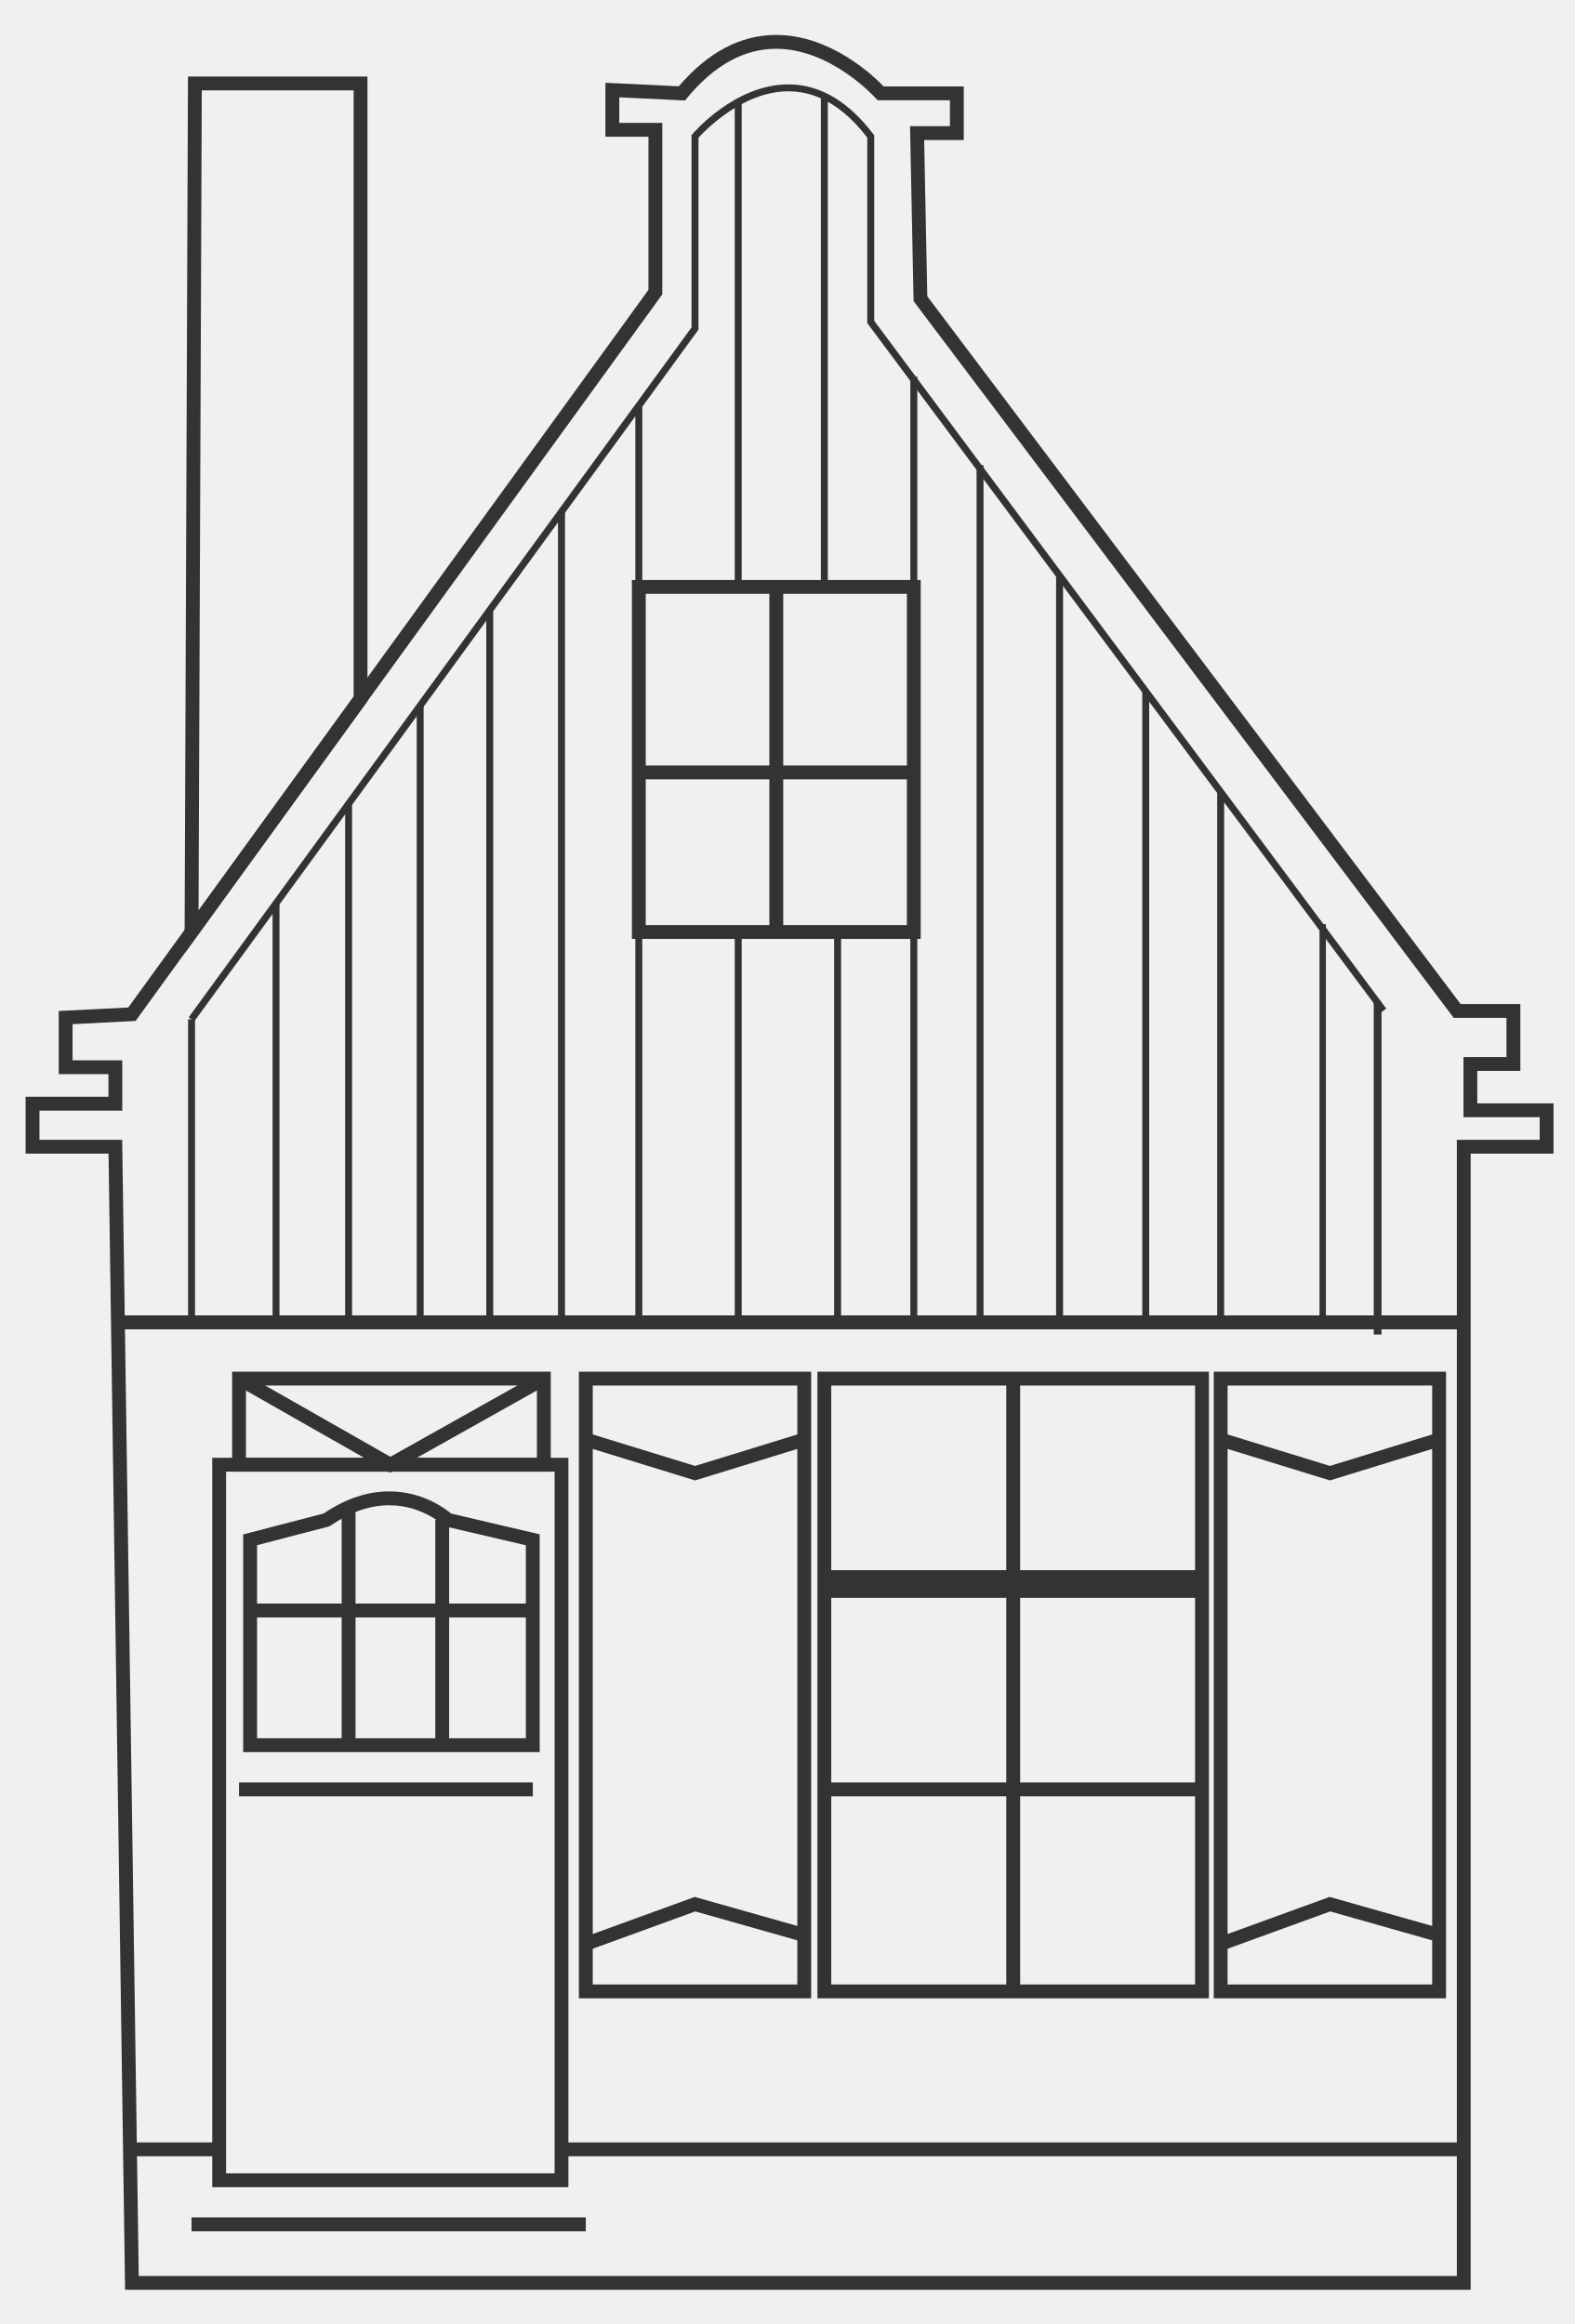
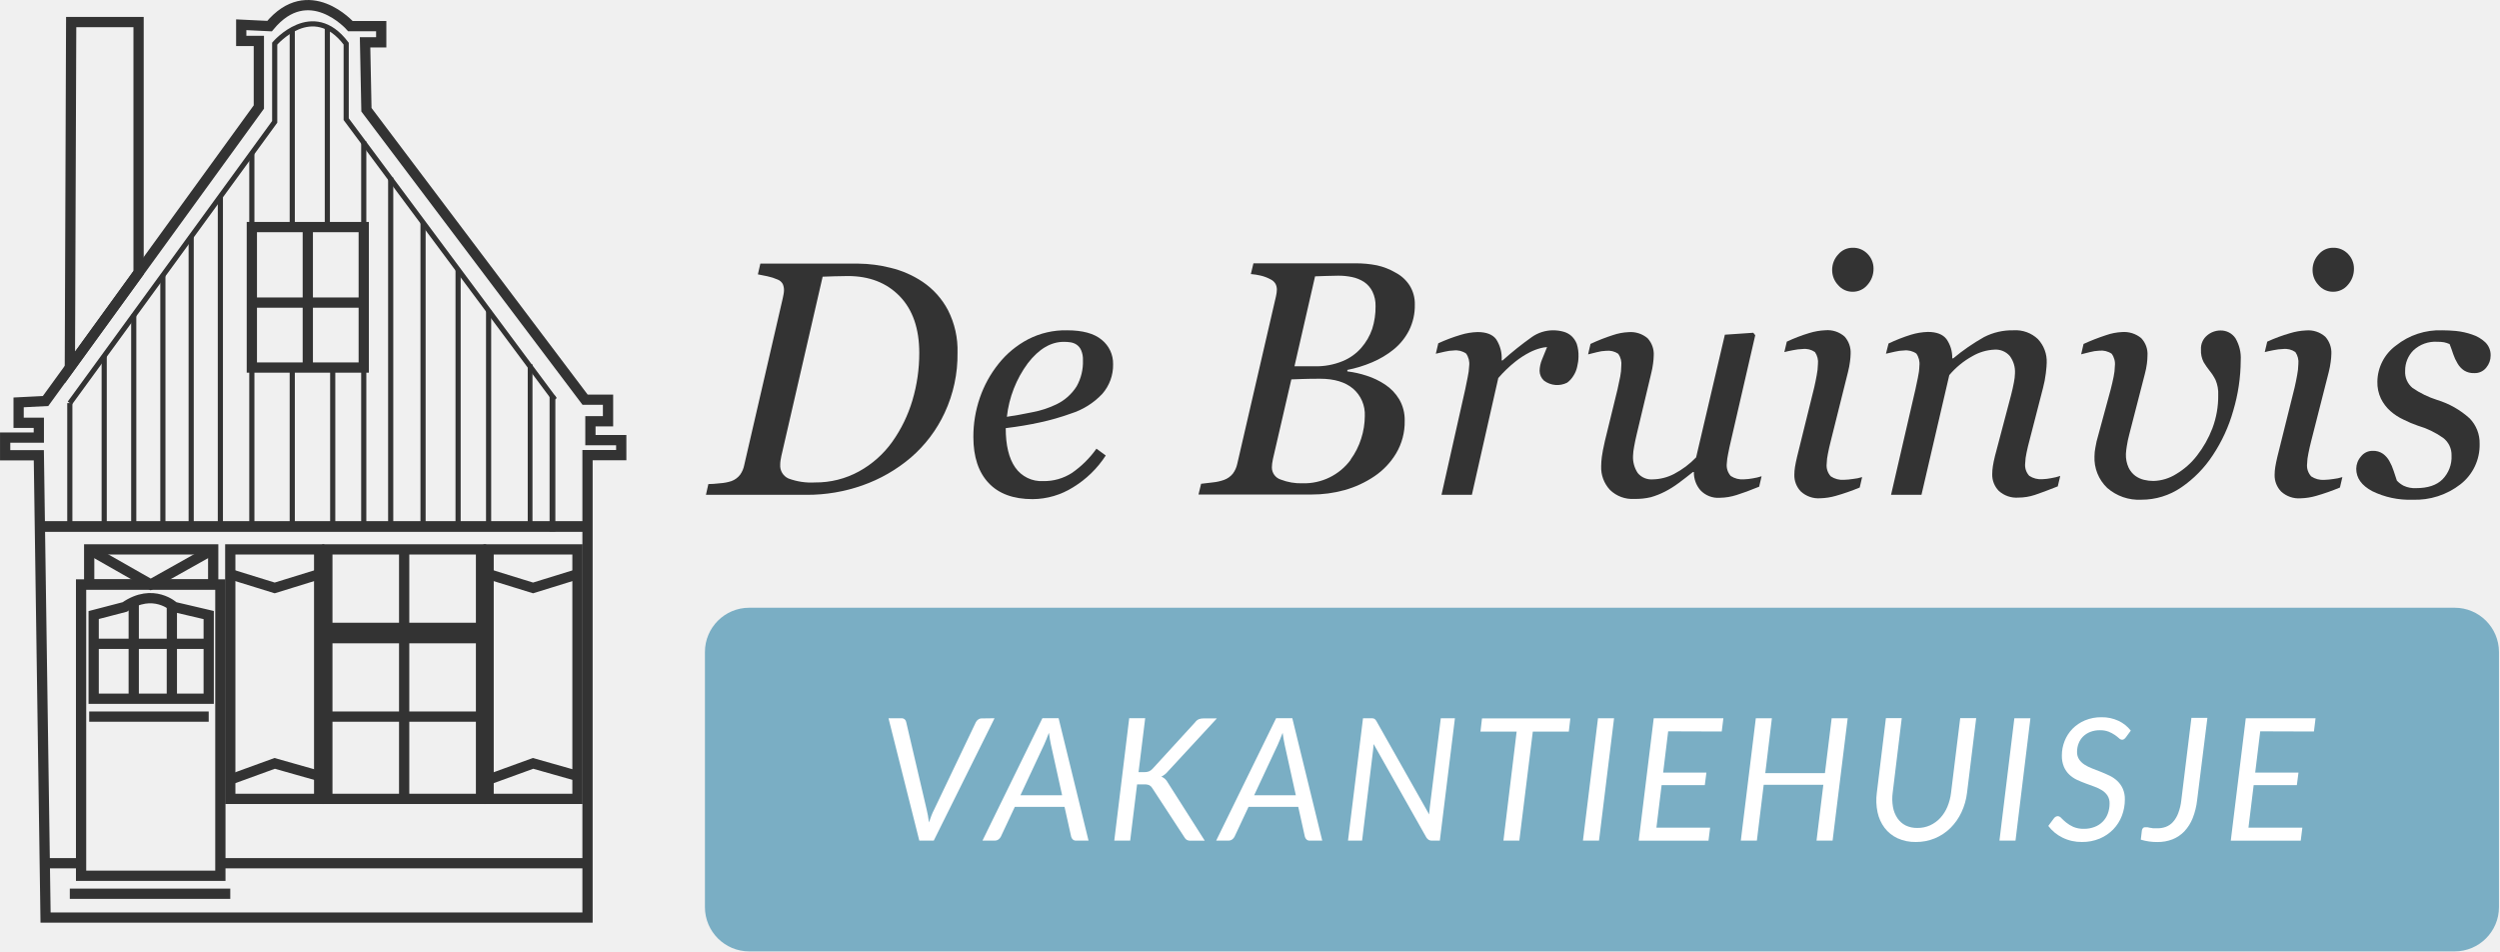
- <svg xmlns="http://www.w3.org/2000/svg" version="1.1" id="Layer_1" x="0px" y="0px" width="77.518px" height="114.419px" viewBox="0 0 77.518 114.419" enable-background="new 0 0 77.518 114.419" xml:space="preserve">
-   <g>
-     <g>
-       <path fill="#333333" d="M45.323,46.226H31.105V28.555h14.218V46.226z M31.787,45.545h12.855v-16.31H31.787V45.545z" />
-     </g>
-     <g>
-       <rect x="31.446" y="37.688" fill="#333333" width="13.537" height="0.682" />
-     </g>
-     <g>
-       <rect x="37.872" y="28.896" fill="#333333" width="0.683" height="16.989" />
-     </g>
-     <g>
-       <rect x="5.805" y="64.763" fill="#333333" width="66.25" height="0.682" />
-     </g>
-     <g>
-       <path fill="#333333" d="M59.51,98.384H40.238V67.533H59.51V98.384z M40.919,97.703h17.909V68.215H40.919V97.703z" />
-     </g>
-     <g>
-       <rect x="40.578" y="77.305" fill="#333333" width="18.592" height="1.362" />
-     </g>
-     <g>
-       <rect x="40.578" y="87.756" fill="#333333" width="18.592" height="0.682" />
-     </g>
-     <g>
-       <rect x="49.534" y="67.874" fill="#333333" width="0.683" height="30.17" />
-     </g>
-     <g>
-       <rect x="5.805" y="64.763" fill="#333333" width="66.25" height="0.682" />
-     </g>
-     <g>
-       <path fill="#333333" d="M72.395,112.736H6.158L5.343,56.798H1.261v-2.801h4.077v-1.113H2.891v-3.109l3.423-0.173L31.921,14.27    V6.732h-2.119V4.075l3.612,0.174C34.849,2.57,36.46,1.72,38.205,1.72c2.69,0,4.801,2.022,5.295,2.537h3.942v2.639h-1.95    l0.154,7.693l26.252,34.842h2.942v3.292h-2.119v1.601h3.752v2.475h-4.079V112.736z M6.83,112.055h64.884V56.116h4.078v-1.111    h-3.751v-2.964h2.117v-1.93h-2.6l-0.102-0.135L44.971,14.823l-0.174-8.61h1.964V4.938h-3.562l-0.103-0.113    c-0.021-0.026-2.185-2.424-4.892-2.424c-1.577,0-3.049,0.812-4.376,2.414L33.72,4.947l-3.236-0.156V6.05h2.118v8.441l-0.064,0.089    L6.674,50.265l-3.102,0.158v1.779h2.447v2.477H1.942v1.438h4.072L6.83,112.055z" />
-     </g>
-     <g>
-       <path fill="#333333" d="M9.084,46.942L9.253,3.767h8.836v30.752L9.084,46.942z M9.933,4.448l-0.159,40.38l7.634-10.53V4.448H9.933    z" />
-     </g>
-     <g>
-       <path fill="#333333" d="M39.93,98.384H28.496V67.533H39.93V98.384z M29.178,97.703h10.071V68.215H29.178V97.703z" />
-     </g>
-     <g>
-       <polygon fill="#333333" points="34.215,72.887 28.737,71.2 28.937,70.549 34.215,72.173 39.489,70.549 39.689,71.2   " />
-     </g>
-     <g>
-       <polygon fill="#333333" points="28.954,96.025 28.72,95.385 34.199,93.392 39.683,94.945 39.497,95.601 34.226,94.106   " />
-     </g>
-     <g>
-       <path fill="#333333" d="M71.182,98.384H59.748V67.533h11.434V98.384z M60.429,97.703H70.5V68.215H60.429V97.703z" />
-     </g>
-     <g>
-       <polygon fill="#333333" points="65.466,72.887 59.988,71.2 60.188,70.549 65.466,72.173 70.74,70.549 70.94,71.2   " />
-     </g>
-     <g>
-       <polygon fill="#333333" points="60.205,96.025 59.971,95.385 65.451,93.392 70.934,94.945 70.748,95.601 65.478,94.106   " />
-     </g>
-     <g>
-       <path fill="#333333" d="M27.98,107.683H10.448V71.773H27.98V107.683z M11.129,107.001H27.3V72.454H11.129V107.001z" />
-     </g>
-     <g>
-       <path fill="#333333" d="M27.111,72.454H11.426v-4.921h15.686V72.454z M12.107,71.773H26.43v-3.559H12.107V71.773z" />
-     </g>
-     <g>
-       <path fill="#333333" d="M26.567,86.262H11.971V75.547l3.963-1.032c1.06-0.722,2.145-1.088,3.224-1.088    c1.643,0,2.756,0.844,3.046,1.09l4.363,1.023V86.262z M12.653,85.579h13.233V76.08l-4.01-0.939l-0.067-0.063    c-0.01-0.01-1.049-0.969-2.65-0.969c-0.955,0-1.926,0.337-2.886,1.002l-0.108,0.049l-3.511,0.915V85.579z" />
-     </g>
-     <g>
-       <rect x="16.819" y="74.217" fill="#333333" width="0.682" height="11.704" />
-     </g>
-     <g>
-       <rect x="21.428" y="74.832" fill="#333333" width="0.681" height="11.089" />
-     </g>
-     <g>
-       <rect x="12.311" y="78.949" fill="#333333" width="13.917" height="0.683" />
-     </g>
-     <g>
-       <rect x="11.767" y="87.756" fill="#333333" width="14.461" height="0.682" />
-     </g>
-     <g>
-       <rect x="9.429" y="109.173" fill="#333333" width="19.407" height="0.682" />
-     </g>
-     <g>
-       <rect x="6.398" y="105.479" fill="#333333" width="4.389" height="0.681" />
-     </g>
-     <g>
-       <rect x="27.64" y="105.479" fill="#333333" width="44.415" height="0.681" />
-     </g>
-     <g>
-       <polygon fill="#333333" points="19.213,72.506 11.598,68.171 11.936,67.577 19.216,71.723 26.604,67.576 26.937,68.172   " />
-     </g>
-     <g>
-       <rect x="31.275" y="20.009" fill="#333333" width="0.342" height="45.178" />
-     </g>
-     <g>
-       <rect x="27.469" y="25.193" fill="#333333" width="0.343" height="39.91" />
-     </g>
-     <g>
-       <rect x="23.937" y="30.018" fill="#333333" width="0.342" height="35.086" />
-     </g>
-     <g>
-       <rect x="20.513" y="34.727" fill="#333333" width="0.34" height="30.377" />
-     </g>
-     <g>
-       <rect x="16.99" y="39.495" fill="#333333" width="0.34" height="25.608" />
-     </g>
-     <g>
-       <rect x="13.417" y="44.474" fill="#333333" width="0.341" height="20.713" />
-     </g>
-     <g>
-       <rect x="9.259" y="50.182" fill="#333333" width="0.341" height="14.922" />
-     </g>
-     <g>
-       <rect x="36.168" y="5.021" fill="#333333" width="0.342" height="23.875" />
-     </g>
-     <g>
-       <rect x="36.168" y="45.885" fill="#333333" width="0.342" height="19.219" />
-     </g>
-     <g>
-       <rect x="40.407" y="4.731" fill="#333333" width="0.343" height="24.164" />
-     </g>
-     <g>
-       <rect x="41.06" y="45.885" fill="#333333" width="0.342" height="19.219" />
-     </g>
-     <g>
-       <rect x="44.812" y="18.541" fill="#333333" width="0.343" height="46.562" />
-     </g>
-     <g>
-       <rect x="48.073" y="22.902" fill="#333333" width="0.341" height="42.201" />
-     </g>
-     <g>
-       <rect x="51.987" y="28.336" fill="#333333" width="0.342" height="36.768" />
-     </g>
-     <g>
-       <rect x="56.228" y="34.031" fill="#333333" width="0.342" height="31.072" />
-     </g>
-     <g>
-       <rect x="59.917" y="38.987" fill="#333333" width="0.342" height="26.116" />
-     </g>
-     <g>
-       <rect x="64.954" y="45.497" fill="#333333" width="0.314" height="19.484" />
-     </g>
-     <g>
-       <rect x="67.623" y="49.365" fill="#333333" width="0.383" height="16.338" />
-     </g>
-     <g>
-       <path fill="#333333" d="M9.566,50.281l-0.275-0.2l24.75-33.961V6.654l0.041-0.048c0.087-0.101,2.114-2.452,4.724-2.452    c0.04,0,0.08,0.001,0.12,0.002c1.498,0.041,2.868,0.869,4.071,2.458l0.036,0.045v9.134L67.95,49.266l0.002-0.001l0.287,0.39    l-0.272,0.202l-0.001-0.001L42.691,15.906V6.774c-1.129-1.472-2.397-2.238-3.772-2.277c-0.037-0.001-0.075-0.002-0.11-0.002    c-2.26,0-4.13,1.959-4.426,2.286v9.45l-0.033,0.044L9.566,50.281z" />
-     </g>
-   </g>
+ <svg xmlns="http://www.w3.org/2000/svg" id="Laag_1" data-name="Laag 1" viewBox="0 0 567.67 216.03">
+   <defs>
+     <style>.cls-1,.cls-2,.cls-3,.cls-4,.cls-5{fill:none;stroke:#333;stroke-miterlimit:10;}.cls-1{stroke-width:2.33px;}.cls-2{stroke-width:4.67px;}.cls-3{stroke-width:1.17px;}.cls-4{stroke-width:1.08px;}.cls-5{stroke-width:1.31px;}.cls-6{fill:#7aaec4;}.cls-7{fill:#fff;}.cls-8{fill:#333;}</style>
+   </defs>
+   <polygon class="cls-1" points="57.21 51.56 69.92 51.56 82.63 51.56 82.63 83.46 57.21 83.46 57.21 51.56" />
+   <line class="cls-1" x1="57.21" y1="68.71" x2="82.63" y2="68.71" />
+   <line class="cls-1" x1="69.92" y1="51.56" x2="69.92" y2="83.46" />
+   <line class="cls-1" x1="9.06" y1="119.55" x2="133.46" y2="119.55" />
+   <polygon class="cls-1" points="74.36 124.75 91.81 124.75 109.27 124.75 109.27 181.4 74.36 181.4 74.36 124.75" />
+   <line class="cls-2" x1="74.36" y1="143.74" x2="109.27" y2="143.74" />
+   <line class="cls-1" x1="74.36" y1="162.72" x2="109.27" y2="162.72" />
+   <line class="cls-1" x1="91.81" y1="124.75" x2="91.81" y2="181.4" />
+   <line class="cls-1" x1="9.06" y1="119.55" x2="133.46" y2="119.55" />
+   <path class="cls-1" d="M10.35,208.35H133.46v-105h7.66V99.94h-7V95.66h4v-4.9h-5.21L83.24,24.92,82.93,9.61h3.67V5.93h-7s-9.49-10.72-18.37,0l-6.43-.31V9.3h4v15L10.35,91.06l-6.12.31V96H8.82v3.37H1.17v4H8.82Z" />
+   <polygon class="cls-1" points="16.17 5.01 31.48 5.01 31.48 61.91 15.87 83.46 16.17 5.01" />
+   <polygon class="cls-1" points="52.31 124.75 72.5 124.75 72.5 181.4 52.31 181.4 52.31 130.38 52.31 124.75" />
+   <polyline class="cls-1" points="72.5 130.38 62.4 133.5 52.31 130.38" />
+   <polyline class="cls-1" points="52.31 177.01 62.4 173.34 72.5 176.2" />
+   <polygon class="cls-1" points="110.99 124.75 131.18 124.75 131.18 181.4 110.99 181.4 110.99 130.38 110.99 124.75" />
+   <polyline class="cls-1" points="131.18 130.38 121.09 133.5 110.99 130.38" />
+   <polyline class="cls-1" points="110.99 177.01 121.09 173.34 131.18 176.2" />
+   <rect class="cls-1" x="18.42" y="132.71" width="31.64" height="66.15" />
+   <rect class="cls-1" x="20.26" y="124.75" width="28.17" height="7.96" />
+   <path class="cls-1" d="M39.55,137.82s-4.72-4.49-11.2,0l-7.07,1.84v19H47.41v-19Z" />
+   <line class="cls-1" x1="30.38" y1="136.66" x2="30.38" y2="158.64" />
+   <line class="cls-1" x1="39.04" y1="158.64" x2="39.04" y2="137.82" />
+   <line class="cls-1" x1="21.28" y1="146.19" x2="47.41" y2="146.19" />
+   <line class="cls-1" x1="20.26" y1="162.72" x2="47.41" y2="162.72" />
+   <line class="cls-1" x1="15.86" y1="202.94" x2="52.31" y2="202.94" />
+   <line class="cls-1" x1="10.17" y1="196.01" x2="18.42" y2="196.01" />
+   <line class="cls-1" x1="50.06" y1="196.01" x2="133.46" y2="196.01" />
+   <polyline class="cls-1" points="20.25 124.75 34.24 132.71 48.43 124.75" />
+   <line class="cls-3" x1="57.21" y1="34.87" x2="57.21" y2="119.7" />
+   <line class="cls-3" x1="50.06" y1="44.61" x2="50.06" y2="119.55" />
+   <line class="cls-3" x1="43.43" y1="53.66" x2="43.43" y2="119.55" />
+   <line class="cls-3" x1="37" y1="62.51" x2="37" y2="119.55" />
+   <line class="cls-3" x1="30.38" y1="71.46" x2="30.38" y2="119.55" />
+   <line class="cls-3" x1="23.67" y1="80.81" x2="23.67" y2="119.7" />
+   <line class="cls-3" x1="15.86" y1="91.53" x2="15.86" y2="119.55" />
+   <line class="cls-3" x1="66.39" y1="6.73" x2="66.39" y2="51.56" />
+   <line class="cls-3" x1="66.39" y1="83.46" x2="66.39" y2="119.55" />
+   <line class="cls-3" x1="74.36" y1="6.19" x2="74.36" y2="51.56" />
+   <line class="cls-3" x1="75.58" y1="83.46" x2="75.58" y2="119.55" />
+   <line class="cls-3" x1="82.63" y1="32.11" x2="82.63" y2="119.55" />
+   <line class="cls-3" x1="88.75" y1="40.31" x2="88.75" y2="119.55" />
+   <line class="cls-3" x1="96.1" y1="50.51" x2="96.1" y2="119.55" />
+   <line class="cls-3" x1="104.06" y1="61.2" x2="104.06" y2="119.55" />
+   <line class="cls-3" x1="110.99" y1="70.51" x2="110.99" y2="119.55" />
+   <line class="cls-4" x1="120.42" y1="82.73" x2="120.42" y2="119.32" />
+   <line class="cls-5" x1="125.5" y1="89.99" x2="125.5" y2="120.67" />
+   <path class="cls-3" d="M15.86,91.53,62.4,27.67V9.91S71-.19,78.64,9.91V27.06L126,90.72,125.5,90" />
+   <rect class="cls-6" x="160.13" y="138" width="407.53" height="78.03" rx="10.06" ry="10.06" />
+   <path class="cls-7" d="M225.92,163.09l-13.81,27.79h-3.28l-7-27.79h2.91a1.11,1.11,0,0,1,.77.25,1,1,0,0,1,.34.62l4.65,19.86q.15.62.29,1.37t.23,1.56q.27-.81.56-1.56a12.94,12.94,0,0,1,.62-1.37L221.67,164a1.64,1.64,0,0,1,.51-.6,1.33,1.33,0,0,1,.82-.27Z" />
+   <path class="cls-7" d="M247.27,190.88h-2.79a1.1,1.1,0,0,1-.76-.24,1.33,1.33,0,0,1-.39-.63l-1.51-6.79H230.52L227.34,190a1.71,1.71,0,0,1-.53.61,1.33,1.33,0,0,1-.8.26h-2.83l13.61-27.79h3.68Zm-6-10.3-2.54-11.5q-.1-.52-.23-1.21t-.23-1.48q-.29.81-.58,1.49l-.52,1.22-5.37,11.48Z" />
+   <path class="cls-7" d="M258.63,175.33h1.28a2.89,2.89,0,0,0,1.11-.18,2.46,2.46,0,0,0,.84-.63L271.49,164a2.08,2.08,0,0,1,.85-.7,2.81,2.81,0,0,1,1-.17h3.08l-11.09,12a4.58,4.58,0,0,1-1.51,1.22,2.92,2.92,0,0,1,.82.51,3.11,3.11,0,0,1,.65.86l8.38,13.17h-3.12a1.84,1.84,0,0,1-1-.2,1.75,1.75,0,0,1-.5-.57L261.78,179a1.78,1.78,0,0,0-.68-.69,2.76,2.76,0,0,0-1.22-.2H258.3l-1.57,12.76h-3.61l3.39-27.79h3.63Z" />
+   <path class="cls-7" d="M300.36,190.88h-2.79a1.1,1.1,0,0,1-.76-.24,1.33,1.33,0,0,1-.39-.63l-1.51-6.79H283.61L280.43,190a1.71,1.71,0,0,1-.53.61,1.33,1.33,0,0,1-.8.26h-2.83l13.61-27.79h3.68Zm-6-10.3-2.54-11.5q-.1-.52-.23-1.21t-.23-1.48q-.29.81-.58,1.49l-.52,1.22-5.37,11.48Z" />
+   <path class="cls-7" d="M330.5,163.09l-3.43,27.79h-1.8a1.37,1.37,0,0,1-.72-.17,1.85,1.85,0,0,1-.52-.51l-12-21.25q0,.39-.06.73t-.06.65l-2.5,20.55h-3.2l3.41-27.79h1.88a1.54,1.54,0,0,1,.7.12,1.36,1.36,0,0,1,.45.5l12,21.23q0-.45.07-.85t.07-.76l2.5-20.24Z" />
+   <path class="cls-7" d="M356.37,166.13h-8.18l-3.06,24.74h-3.61l3-24.74h-8.22l.35-3h20.07Z" />
+   <path class="cls-7" d="M363.23,190.88h-3.65L363,163.09h3.65Z" />
+   <path class="cls-7" d="M378.94,166.06l-1.14,9.37h9.83l-.37,2.85h-9.81l-1.18,9.66h12.2l-.37,2.95H372.25l3.41-27.79h15.82l-.37,3Z" />
+   <path class="cls-7" d="M419.72,163.09l-3.43,27.79h-3.65l1.55-12.68H400.64l-1.55,12.68h-3.65l3.41-27.79h3.65L401,175.56h13.55l1.53-12.47Z" />
+   <path class="cls-7" d="M435.58,188a6.75,6.75,0,0,0,2.87-.6,7.31,7.31,0,0,0,2.29-1.66,8.64,8.64,0,0,0,1.62-2.53,11.78,11.78,0,0,0,.84-3.22l2.08-16.93h3.63L446.83,180a14.31,14.31,0,0,1-1.26,4.43,12.49,12.49,0,0,1-2.48,3.55,11,11,0,0,1-7.89,3.21,9.59,9.59,0,0,1-4.16-.85,7.87,7.87,0,0,1-2.94-2.36,9,9,0,0,1-1.6-3.55,13,13,0,0,1-.16-4.43l2.06-16.93H432L429.94,180a10.61,10.61,0,0,0,.06,3.22,6.65,6.65,0,0,0,1,2.54,5,5,0,0,0,1.87,1.67A5.82,5.82,0,0,0,435.58,188Z" />
+   <path class="cls-7" d="M457.84,190.88h-3.65l3.39-27.79h3.65Z" />
+   <path class="cls-7" d="M482.93,167.4a2.27,2.27,0,0,1-.41.42.76.76,0,0,1-.47.15,1.07,1.07,0,0,1-.7-.34,9,9,0,0,0-.94-.74,7.44,7.44,0,0,0-1.39-.74,5.32,5.32,0,0,0-2-.34,5.92,5.92,0,0,0-2.21.39,4.81,4.81,0,0,0-1.64,1.06,4.52,4.52,0,0,0-1,1.56,5.22,5.22,0,0,0-.35,1.92,3,3,0,0,0,.47,1.7,4.28,4.28,0,0,0,1.22,1.18,9.25,9.25,0,0,0,1.74.87l2,.78q1,.4,2,.88a7.05,7.05,0,0,1,1.74,1.2,5.56,5.56,0,0,1,1.22,1.73,5.8,5.8,0,0,1,.47,2.44,10.25,10.25,0,0,1-.68,3.73,9.12,9.12,0,0,1-1.95,3.07,9.32,9.32,0,0,1-3.07,2.09,10.17,10.17,0,0,1-4.05.78,9.73,9.73,0,0,1-4.43-1,9,9,0,0,1-3.21-2.65l1.28-1.73a1.25,1.25,0,0,1,.39-.35,1,1,0,0,1,.5-.14,1.18,1.18,0,0,1,.79.44,12.69,12.69,0,0,0,1.09,1,7.43,7.43,0,0,0,1.63,1,5.92,5.92,0,0,0,2.42.44,6.5,6.5,0,0,0,2.41-.43,5.08,5.08,0,0,0,3-3,6.45,6.45,0,0,0,.41-2.34,3.17,3.17,0,0,0-.47-1.77,4.07,4.07,0,0,0-1.22-1.19,9,9,0,0,0-1.73-.84l-2-.73q-1-.37-2-.83a6.7,6.7,0,0,1-1.73-1.18,5.45,5.45,0,0,1-1.22-1.76,6.35,6.35,0,0,1-.47-2.58,8.83,8.83,0,0,1,.62-3.28,8.36,8.36,0,0,1,1.78-2.77,8.6,8.6,0,0,1,2.84-1.92,9.5,9.5,0,0,1,3.77-.72,8.8,8.8,0,0,1,3.84.81,7.73,7.73,0,0,1,2.81,2.23Z" />
+   <path class="cls-7" d="M499.1,181.67a16,16,0,0,1-1,4.08,9.51,9.51,0,0,1-1.88,3,7.6,7.6,0,0,1-2.7,1.83,9.2,9.2,0,0,1-3.46.62,12.61,12.61,0,0,1-3.76-.54l.25-2.11a1.13,1.13,0,0,1,.23-.5.69.69,0,0,1,.56-.21,2.34,2.34,0,0,1,.46,0l.56.12c.21,0,.46.08.74.12a8.51,8.51,0,0,0,1,0,5.43,5.43,0,0,0,1.9-.33,4.15,4.15,0,0,0,1.6-1.09,6.34,6.34,0,0,0,1.2-2,11.82,11.82,0,0,0,.71-3l2.29-18.65h3.63Z" />
+   <path class="cls-7" d="M513.43,166.06l-1.14,9.37h9.83l-.37,2.85h-9.81l-1.18,9.66H523l-.37,2.95H506.74l3.41-27.79H526l-.37,3Z" />
+   <path class="cls-8" d="M217.51,80.1a31.25,31.25,0,0,1-2.92,13.63,30.21,30.21,0,0,1-7.66,10.15,34.74,34.74,0,0,1-11,6.33,37.6,37.6,0,0,1-12.67,2.15h-22.9l.55-2.44q1,0,2.72-.19a10.35,10.35,0,0,0,2.5-.48,4.36,4.36,0,0,0,2-1.46,5.65,5.65,0,0,0,.94-2.24l8.73-37.77q.11-.44.2-1a5.38,5.38,0,0,0,.09-.87,3.41,3.41,0,0,0-.28-1.42,2.21,2.21,0,0,0-1.13-1,12,12,0,0,0-2.37-.76q-1.41-.31-2.15-.43l.56-2.44H195a31.14,31.14,0,0,1,7.25.94A22.4,22.4,0,0,1,209.59,64a17.67,17.67,0,0,1,5.75,6.42A20,20,0,0,1,217.51,80.1Zm-8.69.05q0-8.29-4.44-12.88t-11.81-4.59q-1.52,0-3.15.06l-2.55.09-9.39,40.76q-.11.52-.18,1a6,6,0,0,0-.07.92,3.2,3.2,0,0,0,1.85,3.13,14.77,14.77,0,0,0,6.07.91,20.34,20.34,0,0,0,10-2.52,22.71,22.71,0,0,0,7.53-6.7,31.93,31.93,0,0,0,4.59-9.44A37.51,37.51,0,0,0,208.82,80.15Z" />
+   <path class="cls-8" d="M252.85,82.7a9.91,9.91,0,0,1-2.46,6.74,16.68,16.68,0,0,1-7.16,4.48,54.43,54.43,0,0,1-7,2q-3.52.78-7.77,1.3,0,5.85,2.16,8.93a7.25,7.25,0,0,0,6.35,3.09,11.66,11.66,0,0,0,6.53-1.85,22.71,22.71,0,0,0,5.57-5.51l2.11,1.55a23.2,23.2,0,0,1-7.4,7.21,17.49,17.49,0,0,1-9.21,2.7q-6.55,0-10-3.67t-3.46-10.41a27.12,27.12,0,0,1,1.46-8.91,25.79,25.79,0,0,1,4.27-7.76,21.11,21.11,0,0,1,6.71-5.55A18.44,18.44,0,0,1,242.38,75q5.33,0,7.9,2.17A6.93,6.93,0,0,1,252.85,82.7ZM246,81.79a5.23,5.23,0,0,0-.41-2.27,3,3,0,0,0-1-1.24,3.43,3.43,0,0,0-1.41-.55,10.22,10.22,0,0,0-1.52-.11q-4.44,0-8.19,4.87a25.09,25.09,0,0,0-4.75,12.15q2.59-.37,5.85-1.05A21.45,21.45,0,0,0,240,91.8a11.09,11.09,0,0,0,4.57-4.08A11.28,11.28,0,0,0,246,81.79Z" />
+   <path class="cls-8" d="M317.06,61.93a8.44,8.44,0,0,1,3.18,2.94,7.88,7.88,0,0,1,1.15,4.27,12.6,12.6,0,0,1-1.33,5.92,13.47,13.47,0,0,1-3.48,4.29,20.32,20.32,0,0,1-4.94,2.94A28.44,28.44,0,0,1,306.06,84v.33a22.93,22.93,0,0,1,4.44,1,16.62,16.62,0,0,1,4.15,2,10.4,10.4,0,0,1,3.2,3.35,9.24,9.24,0,0,1,1.24,4.87,13.94,13.94,0,0,1-1.94,7.38,16.52,16.52,0,0,1-4.91,5.2,23.41,23.41,0,0,1-6.83,3.16,27.77,27.77,0,0,1-7.5,1H272.25l.59-2.44q.89-.07,2.66-.31a10.73,10.73,0,0,0,2.55-.57,4.5,4.5,0,0,0,2-1.42,5.73,5.73,0,0,0,1-2.2l8.81-38.11q.07-.37.13-.72a4.61,4.61,0,0,0,.06-.72,2.77,2.77,0,0,0-.31-1.35,2.53,2.53,0,0,0-1.09-1,8.8,8.8,0,0,0-2.27-.87,14.69,14.69,0,0,0-2.24-.35l.59-2.44h23.16a24.64,24.64,0,0,1,4.9.46A14.69,14.69,0,0,1,317.06,61.93ZM306.8,104.36a16.4,16.4,0,0,0,2.41-4.78,17,17,0,0,0,.82-5.11,7.72,7.72,0,0,0-2.67-6.22Q304.69,86,299.86,86q-2.34,0-4,.06l-2.52.09-4.19,18.11q-.11.53-.17,1a6.89,6.89,0,0,0-.06.85,2.88,2.88,0,0,0,2,2.78,12.65,12.65,0,0,0,5,.85,13.12,13.12,0,0,0,10.9-5.34ZM309.21,79a12.91,12.91,0,0,0,2.5-4.31,16.26,16.26,0,0,0,.76-5.16,7.2,7.2,0,0,0-.71-3.33A5.7,5.7,0,0,0,309.83,64a8.17,8.17,0,0,0-2.71-1.09A15,15,0,0,0,304,62.6q-1.22,0-2.73.06l-2.54.09-4.68,20.42h4.63A15.72,15.72,0,0,0,305,82,11.31,11.31,0,0,0,309.21,79Z" />
+   <path class="cls-8" d="M358.57,81a9.86,9.86,0,0,1-.3,2.28,6.17,6.17,0,0,1-.85,2.05A5.49,5.49,0,0,1,356,86.89a5,5,0,0,1-5.27-.46,3.08,3.08,0,0,1-1-2.22,7.17,7.17,0,0,1,.55-2.57q.56-1.42,1.15-2.83a7.28,7.28,0,0,0-1.46.24,12.23,12.23,0,0,0-2.46.94,19.72,19.72,0,0,0-3.27,2.11,28.89,28.89,0,0,0-3.89,3.74l-6,26.52h-6.9l5.4-24q.18-.89.54-2.67a15.13,15.13,0,0,0,.35-2.63,4,4,0,0,0-.7-2.78,4.06,4.06,0,0,0-2.81-.7,10,10,0,0,0-2.07.28q-1.26.28-2,.46l.56-2.37a38.12,38.12,0,0,1,5.1-1.92,14.34,14.34,0,0,1,3.81-.63q3,0,4.22,1.61a7.77,7.77,0,0,1,1.26,4.83h.22A75.86,75.86,0,0,1,348,76.51,8.44,8.44,0,0,1,352.8,75a8.87,8.87,0,0,1,2.29.3,4.5,4.5,0,0,1,1.89,1,4.85,4.85,0,0,1,1.2,1.79A8.62,8.62,0,0,1,358.57,81Z" />
+   <path class="cls-8" d="M384.78,107.18h-.22q-1.7,1.37-3.26,2.52a22.34,22.34,0,0,1-3.07,1.92A17.54,17.54,0,0,1,375,112.9a15,15,0,0,1-3.77.39,7.26,7.26,0,0,1-5.51-2.05,7.47,7.47,0,0,1-2-5.38,17.83,17.83,0,0,1,.15-2.11q.15-1.22.7-3.63l2.87-11.73q.37-1.63.61-2.89a12.82,12.82,0,0,0,.24-2.4,4,4,0,0,0-.68-2.76,4.06,4.06,0,0,0-2.79-.68,9,9,0,0,0-2.07.31l-2,.5.55-2.38a43.26,43.26,0,0,1,5.09-2,12.82,12.82,0,0,1,3.53-.67,5.94,5.94,0,0,1,4.35,1.39,5.33,5.33,0,0,1,1.39,3.94,15.07,15.07,0,0,1-.15,1.81,18.93,18.93,0,0,1-.44,2.29l-3.26,13.69q-.37,1.55-.61,2.9a12.71,12.71,0,0,0-.24,2.05,6.44,6.44,0,0,0,1.07,3.92,4,4,0,0,0,3.4,1.44,10.88,10.88,0,0,0,4.86-1.24,19.44,19.44,0,0,0,5-3.76L391.82,76l6.45-.44.45.56L393.22,100q-.37,1.52-.66,3.05a13.42,13.42,0,0,0-.3,2.16,3.62,3.62,0,0,0,.9,2.87,4.7,4.7,0,0,0,3,.76,12.7,12.7,0,0,0,2-.22,11.86,11.86,0,0,0,2-.48l-.55,2.37q-3.07,1.26-5.12,1.89a13,13,0,0,1-3.79.63,5.49,5.49,0,0,1-4.46-1.74A6.13,6.13,0,0,1,384.78,107.18Z" />
+   <path class="cls-8" d="M423,108.33l-.55,2.37A48.91,48.91,0,0,1,417,112.6a14,14,0,0,1-3.48.54,5.89,5.89,0,0,1-4.44-1.54,5.26,5.26,0,0,1-1.48-3.8,11.24,11.24,0,0,1,.15-1.78q.15-.93.48-2.33L412.11,88q.3-1.29.57-2.78a14,14,0,0,0,.28-2.52,4,4,0,0,0-.68-2.76,4.06,4.06,0,0,0-2.79-.69,12.12,12.12,0,0,0-2.16.26q-1.35.26-2,.44l.56-2.37A36.36,36.36,0,0,1,411,75.62a14.62,14.62,0,0,1,3.62-.63,5.83,5.83,0,0,1,4.4,1.44,5.42,5.42,0,0,1,1.37,3.89,15.09,15.09,0,0,1-.15,1.81,18.9,18.9,0,0,1-.44,2.3l-3.93,15.74q-.37,1.44-.64,2.83a12.19,12.19,0,0,0-.28,2.28,3.61,3.61,0,0,0,.94,2.89,4.77,4.77,0,0,0,3,.78,15.44,15.44,0,0,0,2-.19A10.24,10.24,0,0,0,423,108.33ZM425.59,61a5.43,5.43,0,0,1-1.37,3.68,4.33,4.33,0,0,1-3.4,1.57,4.27,4.27,0,0,1-3.26-1.5,4.93,4.93,0,0,1-1.37-3.42,5.13,5.13,0,0,1,1.37-3.55,4.24,4.24,0,0,1,3.26-1.52,4.5,4.5,0,0,1,3.44,1.42A4.7,4.7,0,0,1,425.59,61Z" />
+   <path class="cls-8" d="M468,108.07l-.56,2.37q-3.34,1.33-5.2,1.94a11.93,11.93,0,0,1-3.75.61,5.93,5.93,0,0,1-4.46-1.54,5.25,5.25,0,0,1-1.48-3.8,12.09,12.09,0,0,1,.15-1.8q.15-1,.48-2.32l3.65-13.81q.41-1.59.65-2.89a12,12,0,0,0,.24-2.07,6,6,0,0,0-1.18-3.93,4.23,4.23,0,0,0-3.49-1.44,10.92,10.92,0,0,0-5,1.48,18.65,18.65,0,0,0-5.25,4.3l-6.32,27.18h-6.91l5.55-24,.54-2.57a14,14,0,0,0,.35-2.72,4,4,0,0,0-.7-2.78,4.09,4.09,0,0,0-2.82-.7,10.11,10.11,0,0,0-2.08.28q-1.26.28-2,.46L429,78A38.49,38.49,0,0,1,434.1,76a14.49,14.49,0,0,1,3.83-.63q2.94,0,4.2,1.59a7.23,7.23,0,0,1,1.34,4.41h.22a47.21,47.21,0,0,1,7-4.83A14,14,0,0,1,457.41,75,7.34,7.34,0,0,1,462.93,77a7.42,7.42,0,0,1,2,5.39q0,.67-.2,2.37a24.27,24.27,0,0,1-.65,3.37L461,100.07q-.33,1.19-.65,2.72a12.78,12.78,0,0,0-.31,2.39,3.58,3.58,0,0,0,.93,2.87,4.8,4.8,0,0,0,3,.76,12.08,12.08,0,0,0,2-.24A12.8,12.8,0,0,0,468,108.07Z" />
+   <path class="cls-8" d="M509,81.84a40.43,40.43,0,0,1-1.7,11.42,35.59,35.59,0,0,1-4.66,10.13,26.23,26.23,0,0,1-7.14,7.28,15.94,15.94,0,0,1-9.1,2.8,10.9,10.9,0,0,1-7.73-2.68,9.36,9.36,0,0,1-2.89-7.2,10.43,10.43,0,0,1,.2-1.93q.2-1.07.28-1.44l3.22-11.85q.37-1.44.65-2.83a12.6,12.6,0,0,0,.28-2.43,3.93,3.93,0,0,0-.72-2.78,4.14,4.14,0,0,0-2.83-.7,9.67,9.67,0,0,0-2.11.32l-2,.5.55-2.35a48,48,0,0,1,5.13-2,12.77,12.77,0,0,1,3.57-.7,6.13,6.13,0,0,1,4.39,1.37,5.24,5.24,0,0,1,1.43,4,15.14,15.14,0,0,1-.13,1.8,17.44,17.44,0,0,1-.46,2.31l-3.56,13.81a23.92,23.92,0,0,0-.56,2.7,15.78,15.78,0,0,0-.19,1.67,6.93,6.93,0,0,0,.61,3.13,5.06,5.06,0,0,0,1.54,1.87,5.67,5.67,0,0,0,1.94.89,9,9,0,0,0,2.16.26,10.18,10.18,0,0,0,5.2-1.59,16.77,16.77,0,0,0,4.68-4.15,24.1,24.1,0,0,0,3.51-6.2,20.74,20.74,0,0,0,1.33-7.57,7.74,7.74,0,0,0-.61-3.43,11.14,11.14,0,0,0-1.35-2.09,17.68,17.68,0,0,1-1.35-1.94,5.61,5.61,0,0,1-.61-2.87,3.86,3.86,0,0,1,1.41-3.22,4.7,4.7,0,0,1,3-1.11,4,4,0,0,1,3.42,1.76A8.79,8.79,0,0,1,509,81.84Z" />
+   <path class="cls-8" d="M532.09,108.33l-.55,2.37a48.91,48.91,0,0,1-5.44,1.91,14,14,0,0,1-3.48.54,5.89,5.89,0,0,1-4.44-1.54,5.26,5.26,0,0,1-1.48-3.8,11.24,11.24,0,0,1,.15-1.78q.15-.93.48-2.33L521.24,88q.3-1.29.57-2.78a14,14,0,0,0,.28-2.52,4,4,0,0,0-.68-2.76,4.06,4.06,0,0,0-2.79-.69,12.12,12.12,0,0,0-2.16.26q-1.35.26-2,.44l.56-2.37a36.36,36.36,0,0,1,5.18-1.92,14.62,14.62,0,0,1,3.62-.63,5.83,5.83,0,0,1,4.4,1.44,5.42,5.42,0,0,1,1.37,3.89,15.09,15.09,0,0,1-.15,1.81,18.9,18.9,0,0,1-.44,2.3L525,100.18q-.37,1.44-.64,2.83a12.19,12.19,0,0,0-.28,2.28,3.61,3.61,0,0,0,.94,2.89,4.77,4.77,0,0,0,3,.78,15.44,15.44,0,0,0,2-.19A10.24,10.24,0,0,0,532.09,108.33ZM534.72,61a5.43,5.43,0,0,1-1.37,3.68,4.33,4.33,0,0,1-3.4,1.57,4.27,4.27,0,0,1-3.26-1.5,4.93,4.93,0,0,1-1.37-3.42,5.13,5.13,0,0,1,1.37-3.55,4.24,4.24,0,0,1,3.26-1.52,4.5,4.5,0,0,1,3.44,1.42A4.7,4.7,0,0,1,534.72,61Z" />
+   <path class="cls-8" d="M548,113.47a19.24,19.24,0,0,1-9.12-1.94q-3.64-1.94-3.64-5.09a4.27,4.27,0,0,1,1.07-2.78,3.29,3.29,0,0,1,2.63-1.29,3.86,3.86,0,0,1,2.39.68,5.2,5.2,0,0,1,1.42,1.61,11.78,11.78,0,0,1,1,2.29q.43,1.33.72,2.18a5.6,5.6,0,0,0,1.54,1.17,6,6,0,0,0,2.83.54q4,0,6-2a7.22,7.22,0,0,0,2.05-5.42,4.84,4.84,0,0,0-1.92-4,19.4,19.4,0,0,0-5.73-2.76A25,25,0,0,1,546,95.29a12.15,12.15,0,0,1-3-1.95,9.28,9.28,0,0,1-2.15-2.82,8.54,8.54,0,0,1-.81-3.86,10.33,10.33,0,0,1,4.24-8.21A15.91,15.91,0,0,1,554.78,75q1.44,0,3.11.15a16.24,16.24,0,0,1,3.66.81,7.91,7.91,0,0,1,3,1.76,4,4,0,0,1,1.22,3,4.24,4.24,0,0,1-1,2.76A3.3,3.3,0,0,1,562,84.72a4,4,0,0,1-2.26-.59,4.84,4.84,0,0,1-1.48-1.59,10.52,10.52,0,0,1-1-2.15q-.37-1.15-.81-2.26a6.64,6.64,0,0,0-1.26-.41,7.86,7.86,0,0,0-1.48-.11,7.27,7.27,0,0,0-5.49,1.95,6.45,6.45,0,0,0-1.87,4.62,4.66,4.66,0,0,0,1.68,3.91,21.25,21.25,0,0,0,5.57,2.72A19.4,19.4,0,0,1,561,95a8,8,0,0,1,2.27,5.78,11.3,11.3,0,0,1-4.33,9.17A16.68,16.68,0,0,1,548,113.47Z" />
</svg>
